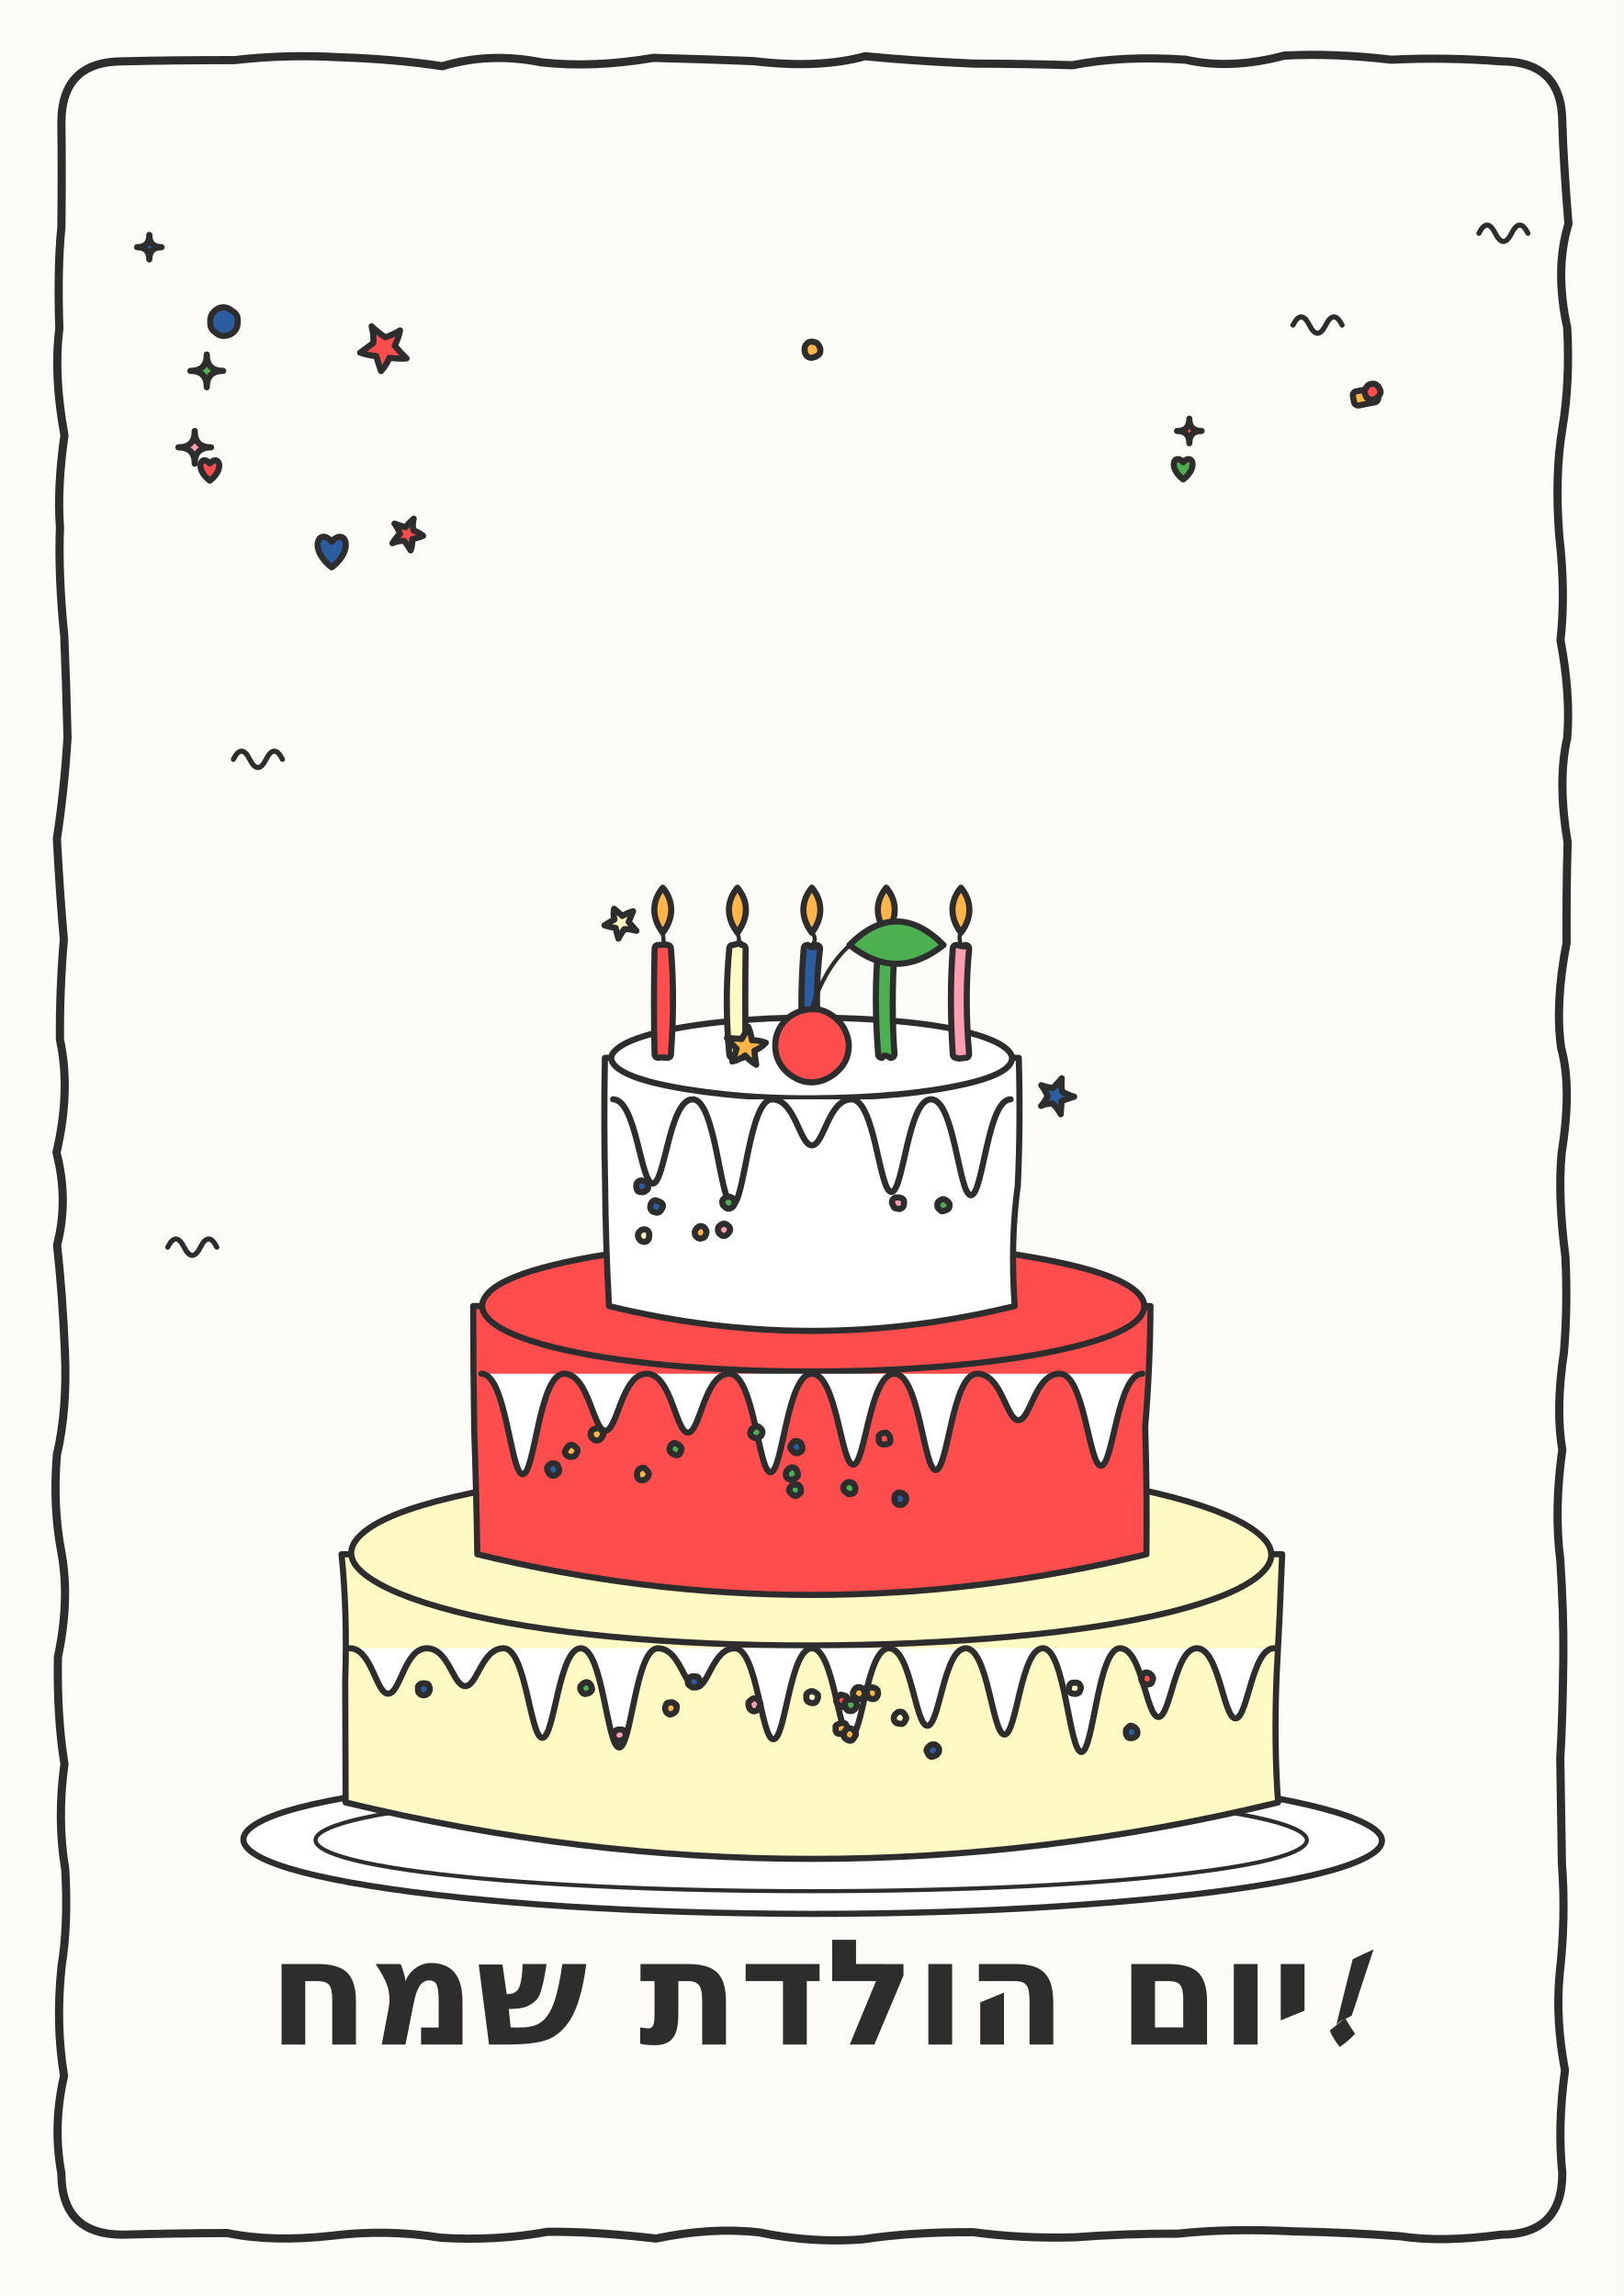
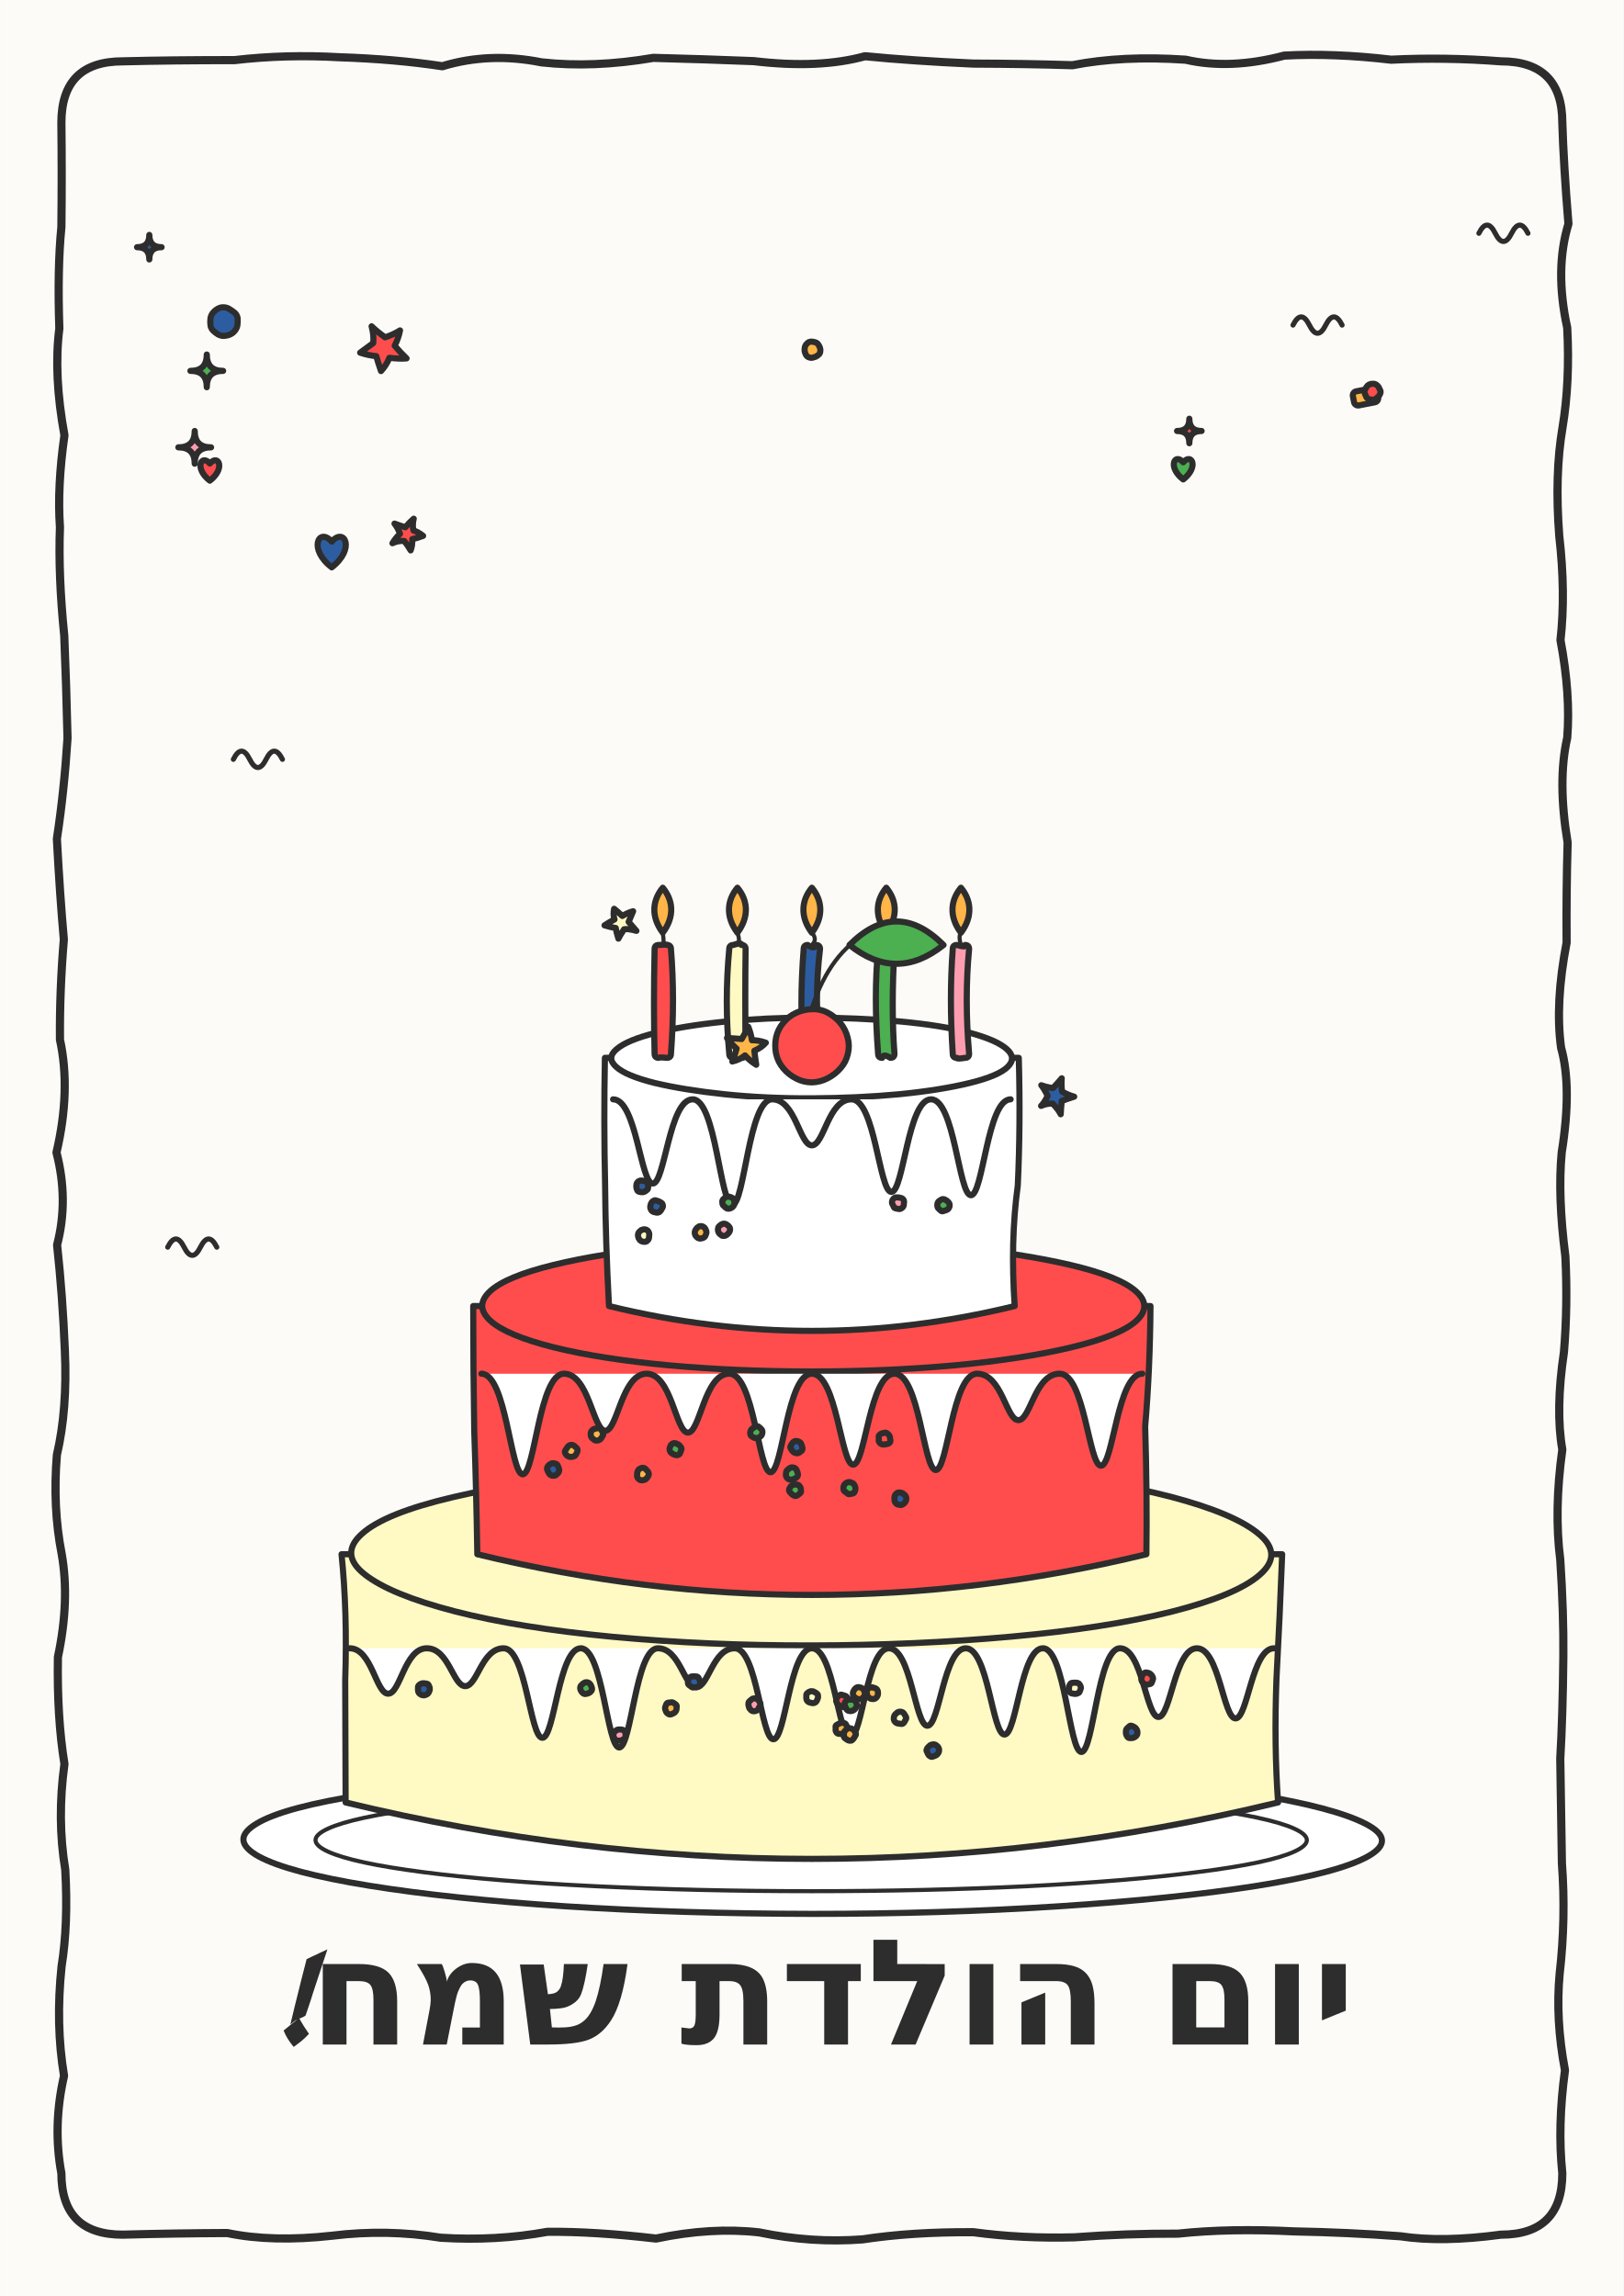
<svg xmlns="http://www.w3.org/2000/svg" width="210mm" height="297mm" viewBox="0 0 794 1123" fill="none" stroke="#2d2d2d" stroke-width="3" stroke-linecap="round" stroke-linejoin="round" font-family="Kalam, cursive">
  <defs />
  <rect width="794" height="1123" fill="#fdfbf7" stroke="none" />
  <path d="M60,30 Q83.8,29.4 114.7,29.4 Q139.7,26.5 166,28 Q193.3,28.9 216.3,32.4 Q239.3,25.4 264.8,30.5 Q290.2,33.3 319.5,28.3 Q343.5,28.9 368.6,29.9 Q400.5,33.7 423,27.5 Q446.4,29.8 475.9,31.1 Q502.3,31.2 524.4,31.9 Q548.9,27.1 579.8,29.2 Q601.6,34.2 628,27.2 Q652.2,25.9 680.3,29.2 Q706.9,27.9 734,30 Q764,30 764,60 Q764.6,80.3 767,109.5 Q760.2,131.8 766.4,160.3 Q767.8,186.8 764.1,209.1 Q760.2,232.1 762.5,262.1 Q765.7,290.1 763.1,313.1 Q768.1,339.6 766.4,360.9 Q761.6,382.1 766.6,412.1 Q765.9,436.6 766.1,461.1 Q760.4,490.6 763.4,512.5 Q768.8,531.7 763.7,563.7 Q761.7,585.1 765.5,614.5 Q766.7,638.3 764.8,661.3 Q760.6,689.6 764,709 Q759.9,738.7 763,762.9 Q764.7,789.3 764.5,810.2 Q764.2,839.6 763,860.2 Q763.4,887 763.8,911.4 Q765.8,938.1 762.7,965.4 Q760.6,987.8 765.3,1012.6 Q761.6,1039.8 764,1063 Q764,1093 734,1093 Q705.2,1096.9 684.9,1093.8 Q659.4,1091.9 632.9,1091.4 Q601.3,1089.8 576.1,1092.5 Q550.8,1092.4 525.4,1094.3 Q499.7,1095 476,1091.8 Q446,1091.6 421.8,1095.3 Q396.9,1097.2 371.3,1091.9 Q347.8,1089.2 320.8,1094.9 Q290.6,1091.4 267.7,1091.6 Q242.5,1096.2 215.5,1094.5 Q189.2,1090.2 162.5,1093.5 Q133.1,1096.8 111.1,1092.2 Q85.7,1092.3 60,1093 Q30,1093 30,1063 Q25.7,1039.8 31.3,1015.3 Q27.1,990.1 30.1,961.7 Q33.4,941.2 31.9,914.5 Q27.8,889.7 31.5,862.8 Q27.8,840 28.3,810.5 Q34.2,782.7 30.1,759.8 Q25.7,737.2 27.8,711.6 Q33,689.3 31.7,660.6 Q30.6,633.8 27.9,608.9 Q33.6,587 27.6,563.7 Q34.7,533.3 29.3,508.5 Q29.1,484.7 31.2,459.5 Q29.3,438.3 27.8,410.3 Q31.4,386.6 33,361 Q32.4,334.7 31.4,310.9 Q28.4,281.2 29.3,257.9 Q27.9,238.2 31.5,212.9 Q26.1,183.4 29,160.7 Q28,131.3 30,111.1 Q30.3,86.1 30,60 Q30,30 60,30 Z" stroke-width="4" />
  <path d="M668.9,908 Q654.6,916 614.5,922.4 Q574.4,928.7 517.6,932.4 Q460.9,936.1 397.1,936.1 Q333.2,936 276.6,932.4 Q219.9,928.7 180.4,922.3 Q141,915.9 126.5,908 Q112.1,900 125.4,892 Q138.6,883.9 179.1,877.6 Q219.6,871.3 276.7,867.8 Q333.8,864.3 397,864.2 Q460.3,864.2 517.4,867.7 Q574.6,871.3 613.5,877.7 Q652.5,884.1 667.9,892.1 Q683.2,900 668.9,908 Z" fill="#ffffff" />
  <path d="M633,905.6 Q620.9,911.2 586.1,915.6 Q551.4,920.1 501.7,922.6 Q452.1,925 397,925 Q341.9,925 291.8,922.6 Q241.7,920.2 207,915.7 Q172.4,911.2 160.3,905.6 Q148.2,900 160.4,894.4 Q172.5,888.8 207.2,884.3 Q241.8,879.8 291.7,877.3 Q341.7,874.9 397,874.8 Q452.4,874.8 502.2,877.3 Q552,879.8 586.2,884.3 Q620.5,888.8 632.9,894.4 Q645.2,900 633,905.6 Z" stroke-width="2" />
  <path d="M167,760.2 Q169.9,788.5 168.8,821.7 Q168.9,848.8 169,881.6 Q397,936.8 625,881.6 Q623,853.9 624.2,821.3 Q625.9,789.8 627,760.2 Z" fill="#fff9c4" />
  <path d="M616.1,770.2 Q604.8,780.2 572.9,788.3 Q540.9,796.3 494.4,800.5 Q447.8,804.7 396.9,804.8 Q346,804.9 299.8,800.6 Q253.6,796.2 222.3,788.1 Q191,780 178.4,770.1 Q165.8,760.2 177,750.2 Q188.2,740.1 221.4,732.3 Q254.7,724.5 300.4,720 Q346,715.6 397.4,715.2 Q448.7,714.9 495.1,719.5 Q541.5,724 572.6,732.1 Q603.7,740.3 615.6,750.3 Q627.5,760.2 616.1,770.2 Z" fill="#fff9c4" />
  <path d="M171,806.2 C181.8,806.2 183.8,828.4 189.8,828.4 C195.8,828.4 197.8,806.2 208.7,806.2 C219.5,806.2 221.5,824.7 227.5,824.7 C233.5,824.7 235.5,806.2 246.3,806.2 C257.2,806.2 259.2,850 265.2,850 C271.2,850 273.2,806.2 284,806.2 C294.8,806.2 296.8,854.7 302.8,854.7 C308.8,854.7 310.8,806.2 321.7,806.2 C332.5,806.2 334.5,825.2 340.5,825.2 C346.5,825.2 348.5,806.2 359.3,806.2 C370.2,806.2 372.2,850.7 378.2,850.7 C384.2,850.7 386.2,806.2 397,806.2 C407.8,806.2 409.8,849.6 415.8,849.6 C421.8,849.6 423.8,806.2 434.7,806.2 C445.5,806.2 447.5,844.1 453.5,844.1 C459.5,844.1 461.5,806.2 472.3,806.2 C483.2,806.2 485.2,848.4 491.2,848.4 C497.2,848.4 499.2,806.2 510,806.2 C520.8,806.2 522.8,856.9 528.8,856.9 C534.8,856.9 536.8,806.2 547.7,806.2 C558.5,806.2 560.5,839.8 566.5,839.8 C572.5,839.8 574.5,806.2 585.3,806.2 C596.2,806.2 598.2,840.5 604.2,840.5 C610.2,840.5 612.2,806.2 623,806.2" fill="#ffffff" />
  <path d="M210.1,826.7 Q209.9,827.3 209.6,827.9 Q209.3,828.5 208.6,828.8 Q208,829.1 207.3,829.2 Q206.6,829.2 205.9,828.9 Q205.3,828.6 204.8,828 Q204.4,827.4 204.4,826.7 Q204.4,826 204.4,825.3 Q204.4,824.6 204.9,824.2 Q205.4,823.7 206,823.5 Q206.6,823.2 207.3,823.3 Q207.9,823.4 208.6,823.5 Q209.3,823.6 209.6,824.2 Q209.9,824.8 210.1,825.4 Q210.2,826 210.1,826.7 Z" fill="#2d5da1" />
  <path d="M399.9,830.7 Q399.7,831.3 399.4,831.9 Q399.1,832.5 398.5,832.8 Q397.8,833.1 397.2,833 Q396.5,832.9 395.9,832.7 Q395.2,832.5 394.8,832 Q394.3,831.4 394.3,830.8 Q394.3,830.1 394.3,829.4 Q394.2,828.7 394.7,828.2 Q395.2,827.7 395.9,827.4 Q396.5,827.1 397.1,827.2 Q397.8,827.2 398.3,827.6 Q398.9,827.9 399.4,828.3 Q400,828.7 400,829.4 Q400.1,830.1 399.9,830.7 Z" fill="#fff9c4" />
  <path d="M414.2,846.1 Q413.9,846.7 413.7,847.3 Q413.4,848 412.7,848.1 Q412,848.1 411.4,848.1 Q410.8,848.1 410.1,848 Q409.4,847.9 409,847.3 Q408.6,846.8 408.6,846.1 Q408.7,845.4 408.6,844.7 Q408.5,844.1 409.1,843.7 Q409.7,843.3 410.2,843.1 Q410.8,842.8 411.4,842.7 Q412,842.6 412.7,842.7 Q413.4,842.9 413.7,843.5 Q414.1,844.1 414.3,844.8 Q414.5,845.4 414.2,846.1 Z" fill="#ffb547" />
  <path d="M422.9,828.8 Q422.7,829.4 422.3,830 Q421.9,830.6 421.3,830.9 Q420.6,831.1 420,831.1 Q419.3,831.1 418.7,830.7 Q418.2,830.3 417.7,829.9 Q417.2,829.4 417.1,828.8 Q417,828.1 417.2,827.5 Q417.5,826.9 417.8,826.4 Q418.2,825.9 418.7,825.5 Q419.3,825.1 419.9,825.2 Q420.6,825.3 421.2,825.5 Q421.8,825.8 422.2,826.3 Q422.5,826.9 422.8,827.5 Q423.2,828.1 422.9,828.8 Z" fill="#ffb547" />
  <path d="M556.2,847.8 Q556.2,848.5 555.7,849 Q555.2,849.5 554.6,849.8 Q554,850.1 553.3,850.1 Q552.6,850.2 551.9,850 Q551.3,849.7 551,849 Q550.7,848.4 550.6,847.8 Q550.6,847.2 550.6,846.5 Q550.6,845.9 551.1,845.4 Q551.6,845 552.1,844.5 Q552.6,843.9 553.3,844.1 Q554,844.3 554.5,844.6 Q555.1,844.9 555.5,845.4 Q555.9,845.9 556.1,846.5 Q556.3,847.2 556.2,847.8 Z" fill="#2d5da1" />
  <path d="M342.4,823.3 Q342.3,824 341.8,824.5 Q341.4,825.1 340.7,825.2 Q340,825.2 339.3,825.3 Q338.7,825.5 338.2,825.1 Q337.6,824.7 337.1,824.3 Q336.5,823.9 336.4,823.2 Q336.4,822.6 336.5,821.9 Q336.7,821.3 337.1,820.7 Q337.4,820.2 338.1,820 Q338.7,819.9 339.3,819.9 Q340,819.9 340.6,820 Q341.3,820.1 341.6,820.7 Q341.9,821.3 342.2,821.9 Q342.6,822.6 342.4,823.3 Z" fill="#2d5da1" />
  <path d="M563.7,821.7 Q563.4,822.3 563.2,823 Q562.9,823.6 562.3,823.7 Q561.6,823.8 560.9,824 Q560.3,824.2 559.7,823.8 Q559.2,823.3 558.8,822.9 Q558.3,822.4 558.2,821.8 Q558.1,821.1 558.2,820.5 Q558.4,819.9 558.7,819.3 Q559,818.7 559.6,818.3 Q560.2,817.9 560.9,818.1 Q561.6,818.2 562.2,818.5 Q562.8,818.9 563.2,819.4 Q563.5,819.9 563.8,820.5 Q564,821.1 563.7,821.7 Z" fill="#ff4d4d" />
  <path d="M305.9,849.3 Q305.8,850 305.3,850.4 Q304.7,850.8 304.1,851.1 Q303.6,851.4 302.9,851.4 Q302.3,851.4 301.6,851.3 Q300.9,851.1 300.6,850.5 Q300.2,849.9 300,849.2 Q299.7,848.6 300,848 Q300.3,847.3 300.7,846.9 Q301.2,846.4 301.7,846.1 Q302.3,845.9 302.9,845.9 Q303.5,845.9 304.2,846 Q304.9,846.1 305.3,846.7 Q305.8,847.2 305.9,847.9 Q305.9,848.6 305.9,849.3 Z" fill="#ff9db0" />
  <path d="M459.1,856.9 Q458.8,857.5 458.4,858 Q458,858.5 457.4,858.7 Q456.8,859 456.1,859.2 Q455.4,859.4 454.8,859 Q454.2,858.7 453.9,858.1 Q453.6,857.4 453.3,856.8 Q452.9,856.2 453.2,855.6 Q453.4,854.9 453.9,854.5 Q454.4,854 454.9,853.6 Q455.5,853.3 456.2,853.2 Q456.9,853.1 457.5,853.4 Q458.1,853.8 458.6,854.3 Q459,854.8 459.2,855.5 Q459.3,856.2 459.1,856.9 Z" fill="#2d5da1" />
  <path d="M330.8,836.1 Q330.7,836.7 330.3,837.2 Q329.9,837.8 329.3,838 Q328.8,838.3 328.1,838.5 Q327.4,838.7 326.8,838.3 Q326.2,838 325.8,837.4 Q325.5,836.8 325.3,836.1 Q325.1,835.5 325.3,834.9 Q325.6,834.3 325.8,833.6 Q326.1,832.9 326.8,832.8 Q327.5,832.8 328.2,832.6 Q328.8,832.5 329.4,832.9 Q329.9,833.2 330.5,833.7 Q331,834.1 330.9,834.8 Q330.9,835.5 330.8,836.1 Z" fill="#ffb547" />
  <path d="M414.8,832.7 Q414.8,833.3 414.2,833.7 Q413.7,834.1 413.2,834.6 Q412.7,835.1 412,834.9 Q411.4,834.6 410.8,834.4 Q410.3,834.1 409.8,833.7 Q409.3,833.2 409.1,832.6 Q408.8,832 408.9,831.3 Q409.1,830.6 409.5,830.1 Q410,829.5 410.6,829.1 Q411.2,828.7 411.9,829 Q412.6,829.3 413.2,829.4 Q413.9,829.6 414.2,830.1 Q414.6,830.7 414.7,831.3 Q414.8,832 414.8,832.7 Z" fill="#ff4d4d" />
  <path d="M429.3,828.8 Q429.2,829.4 428.8,830 Q428.5,830.5 427.9,830.8 Q427.3,831.1 426.6,831 Q426,831 425.4,830.7 Q424.9,830.4 424.5,829.9 Q424.1,829.4 424,828.8 Q423.9,828.2 423.8,827.5 Q423.7,826.8 424.2,826.3 Q424.7,825.8 425.3,825.5 Q425.9,825.2 426.6,825.3 Q427.3,825.5 427.9,825.7 Q428.5,825.9 428.9,826.4 Q429.3,826.9 429.3,827.6 Q429.4,828.2 429.3,828.8 Z" fill="#ffb547" />
  <path d="M289.5,826.3 Q289.4,827 288.9,827.4 Q288.4,827.9 287.9,828.1 Q287.3,828.4 286.6,828.5 Q286,828.7 285.4,828.4 Q284.8,828 284.4,827.5 Q284,826.9 283.8,826.3 Q283.6,825.7 283.8,825 Q284,824.4 284.5,824 Q285,823.5 285.5,823.2 Q286,822.8 286.7,822.8 Q287.3,822.8 287.9,823.1 Q288.4,823.4 288.8,824 Q289.1,824.5 289.3,825.1 Q289.5,825.7 289.5,826.3 Z" fill="#4caf50" />
  <path d="M418.3,848.9 Q417.9,849.5 417.6,850.1 Q417.3,850.6 416.7,851.1 Q416.2,851.5 415.5,851.4 Q414.8,851.3 414.2,850.9 Q413.7,850.5 413.1,850.1 Q412.6,849.7 412.7,849 Q412.7,848.3 412.7,847.7 Q412.7,847 413.2,846.6 Q413.6,846.1 414.2,845.6 Q414.7,845.2 415.4,845.3 Q416.1,845.3 416.7,845.6 Q417.4,845.9 417.7,846.5 Q418.1,847 418.4,847.7 Q418.7,848.3 418.3,848.9 Z" fill="#ffb547" />
  <path d="M528.4,826.3 Q528.1,826.9 527.9,827.5 Q527.6,828.1 526.9,828.3 Q526.2,828.5 525.6,828.5 Q525,828.4 524.3,828.3 Q523.6,828.2 523.1,827.6 Q522.7,827.1 522.7,826.4 Q522.7,825.7 522.8,825 Q522.9,824.3 523.3,823.8 Q523.6,823.2 524.3,823.1 Q525,823 525.6,823 Q526.2,823 526.9,823.1 Q527.5,823.2 527.9,823.8 Q528.3,824.4 528.5,825 Q528.7,825.7 528.4,826.3 Z" fill="#fff9c4" />
  <path d="M371.6,834.4 Q371.2,835 370.9,835.7 Q370.7,836.3 370.1,836.6 Q369.4,837 368.7,837 Q368,837 367.4,836.6 Q366.9,836.1 366.5,835.6 Q366.2,835 366.1,834.4 Q365.9,833.8 366,833.2 Q366,832.5 366.5,832.1 Q367,831.6 367.5,831.2 Q368,830.7 368.7,830.7 Q369.4,830.6 370.1,831 Q370.7,831.4 371.1,831.9 Q371.5,832.5 371.8,833.1 Q372,833.8 371.6,834.4 Z" fill="#ff9db0" />
  <path d="M443,840.9 Q442.6,841.5 442.3,842.2 Q442,842.8 441.4,843.1 Q440.8,843.3 440.1,843.1 Q439.5,843 438.8,842.9 Q438.1,842.7 437.7,842.2 Q437.2,841.7 437.1,841 Q437,840.3 437.2,839.6 Q437.3,839 437.8,838.5 Q438.3,838.1 438.8,837.6 Q439.4,837.2 440.1,837.2 Q440.8,837.2 441.4,837.5 Q442,837.9 442.3,838.5 Q442.6,839.1 443,839.7 Q443.3,840.3 443,840.9 Z" fill="#fff9c4" />
  <path d="M418.9,834.7 Q418.6,835.3 418.2,835.8 Q417.8,836.3 417.2,836.6 Q416.7,836.9 416,836.9 Q415.3,836.9 414.7,836.7 Q414.1,836.4 413.8,835.8 Q413.5,835.2 413.3,834.6 Q413,834 413,833.3 Q413.1,832.6 413.6,832.1 Q414.1,831.6 414.7,831.4 Q415.4,831.2 416,831.3 Q416.6,831.4 417.3,831.4 Q418,831.5 418.4,832.1 Q418.7,832.7 418.9,833.4 Q419.2,834 418.9,834.7 Z" fill="#4caf50" />
  <path d="M231.4,638.8 Q231.4,669.2 231.9,699.9 Q232.9,728.5 233.4,760.2 Q397,800 560.6,760.2 Q561,730.4 560,697.7 Q562.4,669.8 562.6,638.8 Z" fill="#ff4d4d" />
  <path d="M555.6,646.1 Q547.6,653.3 523.9,659 Q500.1,664.7 466.8,667.8 Q433.5,670.8 397,670.8 Q360.5,670.8 327.1,667.8 Q293.8,664.7 270.8,659 Q247.7,653.2 239.8,646 Q231.9,638.8 239.6,631.6 Q247.3,624.4 270.6,618.7 Q293.9,613 327,609.7 Q360,606.4 396.9,606.5 Q433.7,606.6 466.6,609.9 Q499.5,613.1 523.4,618.7 Q547.3,624.3 555.5,631.6 Q563.6,638.8 555.6,646.1 Z" fill="#ff4d4d" />
  <path d="M235.4,671.9 C247.6,671.9 249.6,721.1 255.6,721.1 C261.6,721.1 263.6,671.9 275.8,671.9 C288,671.9 290,699.8 296,699.8 C302,699.8 304,671.9 316.2,671.9 C328.4,671.9 330.4,700.7 336.4,700.7 C342.4,700.7 344.4,671.9 356.6,671.9 C368.8,671.9 370.8,720.1 376.8,720.1 C382.8,720.1 384.8,671.9 397,671.9 C409.2,671.9 411.2,716.4 417.2,716.4 C423.2,716.4 425.2,671.9 437.4,671.9 C449.6,671.9 451.6,719 457.6,719 C463.6,719 465.6,671.9 477.8,671.9 C490,671.9 492,694.6 498,694.6 C504,694.6 506,671.9 518.2,671.9 C530.4,671.9 532.4,716.9 538.4,716.9 C544.4,716.9 546.4,671.9 558.6,671.9" fill="#ffffff" />
  <path d="M294.8,702.1 Q294.4,702.7 294.1,703.3 Q293.8,703.8 293.2,704.2 Q292.6,704.6 291.9,704.6 Q291.2,704.7 290.6,704.3 Q290.1,703.8 289.5,703.4 Q289,702.9 288.9,702.2 Q288.8,701.5 288.9,700.8 Q289,700.1 289.5,699.6 Q290,699.1 290.6,698.9 Q291.3,698.7 291.9,698.6 Q292.6,698.5 293.3,698.7 Q293.9,699 294.2,699.6 Q294.5,700.3 294.8,700.9 Q295.2,701.5 294.8,702.1 Z" fill="#ffb547" />
  <path d="M333.1,709.3 Q332.8,709.9 332.6,710.6 Q332.4,711.3 331.7,711.6 Q331,711.9 330.4,711.7 Q329.7,711.5 329.1,711.2 Q328.6,710.9 328.1,710.5 Q327.6,710 327.5,709.4 Q327.3,708.7 327.5,708.1 Q327.7,707.5 328,706.9 Q328.4,706.3 329,706 Q329.6,705.7 330.3,705.9 Q330.9,706.1 331.5,706.4 Q332,706.6 332.4,707.1 Q332.8,707.5 333.1,708.1 Q333.4,708.7 333.1,709.3 Z" fill="#4caf50" />
  <path d="M443.1,733.7 Q443,734.4 442.5,734.9 Q442.1,735.4 441.5,735.8 Q440.9,736.2 440.2,736.1 Q439.5,736 438.8,735.8 Q438.2,735.5 437.8,734.9 Q437.4,734.3 437.4,733.7 Q437.4,733 437.4,732.3 Q437.4,731.7 437.8,731.1 Q438.2,730.5 438.8,730.2 Q439.4,729.9 440.1,730 Q440.8,730.1 441.4,730.4 Q441.9,730.8 442.4,731.2 Q443,731.7 443.1,732.3 Q443.3,733 443.1,733.7 Z" fill="#2d5da1" />
  <path d="M392.4,708.6 Q392.4,709.3 391.9,709.7 Q391.3,710.1 390.8,710.5 Q390.2,710.9 389.6,710.8 Q388.9,710.7 388.3,710.4 Q387.8,710.1 387.4,709.6 Q387,709.1 386.7,708.5 Q386.3,707.9 386.6,707.3 Q386.9,706.6 387.3,706.1 Q387.6,705.5 388.2,705.1 Q388.8,704.7 389.5,704.8 Q390.2,704.9 390.8,705.2 Q391.5,705.5 391.7,706.1 Q392,706.7 392.2,707.3 Q392.4,707.9 392.4,708.6 Z" fill="#2d5da1" />
  <path d="M317.1,721.7 Q316.9,722.3 316.5,722.7 Q316.1,723.2 315.6,723.6 Q315,723.9 314.3,724 Q313.7,724.1 313,723.9 Q312.4,723.6 311.9,723 Q311.5,722.5 311.5,721.8 Q311.6,721.1 311.6,720.4 Q311.7,719.8 312,719.2 Q312.4,718.6 313,718.3 Q313.7,717.9 314.4,717.9 Q315.1,717.9 315.6,718.4 Q316.1,718.9 316.5,719.4 Q317,719.8 317.2,720.5 Q317.4,721.1 317.1,721.7 Z" fill="#ffb547" />
  <path d="M435.4,704.4 Q435.5,705.1 435,705.7 Q434.5,706.2 433.8,706.3 Q433.1,706.4 432.5,706.5 Q431.8,706.6 431.2,706.4 Q430.5,706.2 430.1,705.6 Q429.6,705 429.7,704.4 Q429.8,703.7 429.7,703 Q429.6,702.3 430.1,701.8 Q430.6,701.3 431.2,701.1 Q431.9,700.9 432.5,700.8 Q433.2,700.6 433.7,701 Q434.3,701.4 434.7,701.9 Q435.1,702.4 435.2,703 Q435.2,703.7 435.4,704.4 Z" fill="#ff4d4d" />
  <path d="M372.7,701.3 Q372.6,701.9 372.1,702.4 Q371.7,702.8 371.1,703.1 Q370.6,703.4 370,703.4 Q369.3,703.4 368.7,703.2 Q368.1,702.9 367.6,702.5 Q367,702.1 366.9,701.4 Q366.7,700.6 367,700 Q367.2,699.3 367.7,698.9 Q368.3,698.5 368.8,698.1 Q369.3,697.7 370,697.6 Q370.7,697.5 371.2,698 Q371.7,698.5 372.2,698.9 Q372.7,699.3 372.8,700 Q372.9,700.6 372.7,701.3 Z" fill="#4caf50" />
  <path d="M282.2,710.3 Q281.9,710.9 281.6,711.5 Q281.3,712.1 280.7,712.3 Q280,712.4 279.4,712.6 Q278.8,712.7 278.1,712.4 Q277.5,712.2 277,711.7 Q276.5,711.2 276.3,710.5 Q276.1,709.8 276.6,709.2 Q277,708.6 277.3,708.1 Q277.6,707.5 278.2,707.1 Q278.7,706.7 279.4,706.7 Q280.1,706.7 280.7,707.1 Q281.2,707.5 281.7,708 Q282.3,708.4 282.4,709.1 Q282.5,709.8 282.2,710.3 Z" fill="#ffb547" />
  <path d="M391.7,729.4 Q391.7,730.1 391.1,730.5 Q390.6,730.9 390.1,731.3 Q389.6,731.7 388.9,731.7 Q388.3,731.6 387.7,731.2 Q387.2,730.9 386.8,730.4 Q386.3,730 386,729.4 Q385.7,728.8 386,728.1 Q386.4,727.5 386.7,727 Q387.1,726.5 387.7,726.3 Q388.3,726 388.9,726.1 Q389.5,726.1 390.2,726.2 Q390.8,726.4 391.1,727 Q391.5,727.5 391.6,728.1 Q391.6,728.8 391.7,729.4 Z" fill="#4caf50" />
  <path d="M273.4,719.5 Q273.3,720.1 272.8,720.6 Q272.3,721 271.8,721.5 Q271.2,721.9 270.6,721.8 Q269.9,721.8 269.3,721.5 Q268.7,721.2 268.4,720.6 Q268.1,720 267.8,719.4 Q267.4,718.8 267.5,718.1 Q267.6,717.4 268.1,716.9 Q268.6,716.4 269.2,716 Q269.8,715.6 270.5,715.7 Q271.3,715.7 271.9,716 Q272.6,716.3 272.8,717 Q273,717.6 273.3,718.2 Q273.6,718.8 273.4,719.5 Z" fill="#2d5da1" />
  <path d="M418.3,728.4 Q418.2,729.1 417.9,729.7 Q417.6,730.4 416.9,730.5 Q416.2,730.6 415.5,730.8 Q414.8,730.9 414.3,730.4 Q413.8,729.9 413.2,729.6 Q412.6,729.2 412.5,728.5 Q412.4,727.8 412.5,727.1 Q412.7,726.4 413.1,725.9 Q413.6,725.4 414.2,725.1 Q414.8,724.9 415.5,724.9 Q416.1,725 416.7,725.3 Q417.3,725.5 417.7,726.1 Q418,726.6 418.2,727.2 Q418.4,727.8 418.3,728.4 Z" fill="#4caf50" />
  <path d="M390.2,721.5 Q390.1,722.2 389.6,722.6 Q389,723.1 388.4,723.3 Q387.9,723.6 387.2,723.7 Q386.5,723.8 385.9,723.6 Q385.2,723.3 384.8,722.8 Q384.3,722.2 384.3,721.5 Q384.3,720.8 384.4,720.1 Q384.5,719.5 385,719 Q385.5,718.6 386,718.2 Q386.5,717.8 387.2,717.7 Q387.9,717.7 388.6,718 Q389.2,718.3 389.5,718.9 Q389.8,719.6 390,720.2 Q390.2,720.8 390.2,721.5 Z" fill="#4caf50" />
  <path d="M295.8,517.4 Q295.2,548.7 295.9,579.5 Q296.1,607.3 297.8,638.8 Q397,663.1 496.2,638.8 Q494,607.1 497.7,579.9 Q499.1,550.3 498.2,517.4 Z" fill="#ffffff" />
  <path d="M492.8,521.8 Q488.4,526.2 474.2,529.7 Q459.9,533.2 439.7,535.2 Q419.5,537.1 396.9,537.2 Q374.3,537.3 354.3,535.2 Q334.4,533.1 320.2,529.7 Q306.1,526.2 301.3,521.8 Q296.4,517.4 301.6,513.1 Q306.7,508.7 320.6,505.2 Q334.4,501.7 354.4,499.7 Q374.5,497.7 397,497.7 Q419.5,497.8 440,499.6 Q460.6,501.5 474,505.1 Q487.4,508.7 492.3,513.1 Q497.2,517.4 492.8,521.8 Z" fill="#ffffff" />
  <path d="M299.8,537.7 C311.2,537.7 313.2,578.9 319.2,578.9 C325.2,578.9 327.2,537.7 338.7,537.7 C350.1,537.7 352.1,589.3 358.1,589.3 C364.1,589.3 366.1,537.7 377.6,537.7 C389,537.7 391,560.2 397,560.2 C403,560.2 405,537.7 416.4,537.7 C427.9,537.7 429.9,583 435.9,583 C441.9,583 443.9,537.7 455.3,537.7 C466.8,537.7 468.8,584.6 474.8,584.6 C480.8,584.6 482.8,537.7 494.2,537.7" fill="#ffffff" />
  <path d="M323.9,590.8 Q323.5,591.4 323.2,592 Q322.9,592.5 322.3,592.9 Q321.7,593.2 321,593.1 Q320.3,593 319.7,592.8 Q319,592.6 318.6,592.1 Q318.2,591.5 318,590.8 Q317.9,590.1 318.1,589.5 Q318.2,588.8 318.6,588.2 Q319,587.6 319.6,587.3 Q320.3,586.9 320.9,587.2 Q321.6,587.4 322.2,587.6 Q322.8,587.9 323.4,588.3 Q324,588.7 324.1,589.4 Q324.3,590.1 323.9,590.8 Z" fill="#2d5da1" />
  <path d="M359.1,588.9 Q359,589.6 358.5,590.1 Q358.1,590.6 357.4,590.9 Q356.8,591.2 356.2,591.2 Q355.5,591.2 355,590.8 Q354.5,590.3 354,589.9 Q353.4,589.5 353.3,588.9 Q353.2,588.2 353.2,587.5 Q353.3,586.8 353.8,586.4 Q354.4,586 354.9,585.5 Q355.4,585 356.1,585.2 Q356.8,585.4 357.5,585.6 Q358.1,585.8 358.6,586.3 Q359,586.8 359.1,587.5 Q359.2,588.2 359.1,588.9 Z" fill="#4caf50" />
  <path d="M317.4,605 Q317.4,605.6 317.1,606.2 Q316.7,606.8 316.1,607.2 Q315.5,607.5 314.8,607.4 Q314.1,607.3 313.5,607 Q312.9,606.7 312.6,606.1 Q312.2,605.6 312.1,605 Q311.9,604.4 312,603.7 Q312.1,603.1 312.5,602.6 Q313,602.1 313.5,601.7 Q314.1,601.4 314.8,601.3 Q315.5,601.2 316.1,601.5 Q316.8,601.8 317.1,602.4 Q317.5,603 317.5,603.7 Q317.5,604.4 317.4,605 Z" fill="#fff9c4" />
  <path d="M316.9,581 Q316.9,581.7 316.3,582.1 Q315.7,582.6 315.1,582.9 Q314.5,583.2 313.9,583.1 Q313.2,583.1 312.6,582.9 Q311.9,582.8 311.6,582.1 Q311.3,581.5 311.2,580.9 Q311.1,580.3 311.2,579.6 Q311.2,579 311.6,578.4 Q312,577.8 312.6,577.6 Q313.2,577.3 313.8,577.4 Q314.5,577.6 315.2,577.7 Q315.9,577.8 316.3,578.3 Q316.8,578.9 316.9,579.6 Q317,580.3 316.9,581 Z" fill="#2d5da1" />
  <path d="M345.3,603.5 Q345.1,604.1 344.8,604.7 Q344.4,605.3 343.8,605.5 Q343.2,605.7 342.5,605.8 Q341.9,605.8 341.3,605.5 Q340.7,605.1 340.3,604.6 Q339.9,604.1 339.8,603.5 Q339.7,602.9 339.8,602.3 Q340,601.7 340.4,601.1 Q340.7,600.6 341.3,600.2 Q341.8,599.7 342.5,599.7 Q343.3,599.7 343.9,600 Q344.6,600.4 344.9,601 Q345.2,601.6 345.4,602.2 Q345.6,602.9 345.3,603.5 Z" fill="#ffb547" />
  <path d="M464.3,590.2 Q464.1,590.9 463.6,591.4 Q463.1,591.8 462.4,592 Q461.8,592.2 461.1,592.4 Q460.5,592.6 460,592.1 Q459.5,591.6 459,591.2 Q458.5,590.8 458.4,590.1 Q458.3,589.5 458.4,588.8 Q458.5,588.2 458.9,587.7 Q459.4,587.3 460,586.9 Q460.5,586.5 461.2,586.5 Q461.9,586.5 462.4,586.9 Q463,587.2 463.5,587.7 Q464,588.1 464.3,588.8 Q464.5,589.5 464.3,590.2 Z" fill="#4caf50" />
  <path d="M442,589 Q442,589.7 441.6,590.3 Q441.2,590.8 440.5,591.2 Q439.9,591.5 439.3,591.3 Q438.6,591.1 437.9,591 Q437.2,590.8 437,590.2 Q436.8,589.5 436.4,589 Q436.1,588.4 436.2,587.7 Q436.3,587 436.8,586.4 Q437.2,585.9 437.9,585.7 Q438.6,585.6 439.2,585.7 Q439.8,585.7 440.4,585.9 Q441.1,586 441.6,586.5 Q442.1,587 442.1,587.7 Q442.1,588.4 442,589 Z" fill="#ff9db0" />
  <path d="M356.8,602.3 Q356.5,602.9 356.1,603.3 Q355.7,603.8 355.2,604.1 Q354.6,604.5 354,604.5 Q353.3,604.6 352.8,604.2 Q352.3,603.8 351.8,603.4 Q351.4,602.9 351.2,602.3 Q351,601.6 351.1,600.9 Q351.1,600.3 351.6,599.8 Q352.2,599.3 352.7,598.9 Q353.3,598.6 354,598.5 Q354.7,598.5 355.3,598.9 Q355.9,599.3 356.4,599.8 Q356.9,600.3 357,601 Q357.1,601.6 356.8,602.3 Z" fill="#ff9db0" />
  <path d="M322.1,462.2 Q327.2,461.8 326.1,462.2 Q328.1,462.2 328.1,464.2 Q330.1,488.4 328.1,515.4 Q328.1,517.4 326.1,517.4 Q322.2,517 322.1,517.4 Q320.1,517.4 320.1,515.4 Q319.5,492.1 320.1,464.2 Q320.1,462.2 322.1,462.2 Z" fill="#ff4d4d" />
  <path d="M324.1,462.2 Q324.9,461.7 324.1,456.2" stroke-width="2" />
  <path d="M324.1,456.2 c-6,-8 -5,-16 0,-22 c5,6 6,14 0,22 Z" fill="#ffb547" />
  <path d="M358.6,462.2 Q362.7,460.7 362.6,462.2 Q364.6,462.2 364.6,464.2 Q364.3,486.8 364.6,515.4 Q364.6,517.4 362.6,517.4 Q358.7,515.9 358.6,517.4 Q356.6,517.4 356.6,515.4 Q354.2,489.5 356.6,464.2 Q356.6,462.2 358.6,462.2 Z" fill="#fff9c4" />
  <path d="M360.6,462.2 Q362.1,460.5 360.6,456.2" stroke-width="2" />
  <path d="M360.6,456.2 c-6,-8 -5,-16 0,-22 c5,6 6,14 0,22 Z" fill="#ffb547" />
  <path d="M395,462.2 Q398.3,464.6 399,462.2 Q401,462.2 401,464.2 Q398,488.4 401,515.4 Q401,517.4 399,517.4 Q397.7,519.2 395,517.4 Q393,517.4 393,515.4 Q390.8,491.8 393,464.2 Q393,462.2 395,462.2 Z" fill="#2d5da1" />
  <path d="M397,462.2 Q399.9,459.5 397,456.2" stroke-width="2" />
  <path d="M397,456.2 c-6,-8 -5,-16 0,-22 c5,6 6,14 0,22 Z" fill="#ffb547" />
  <path d="M431.4,462.2 Q433.2,461 435.4,462.2 Q437.4,462.2 437.4,464.2 Q435.7,492.9 437.4,515.4 Q437.4,517.4 435.4,517.4 Q431.9,515.2 431.4,517.4 Q429.4,517.4 429.4,515.4 Q427.2,487 429.4,464.2 Q429.4,462.2 431.4,462.2 Z" fill="#4caf50" />
  <path d="M433.4,462.2 Q430.7,457.9 433.4,456.2" stroke-width="2" />
  <path d="M433.4,456.2 c-6,-8 -5,-16 0,-22 c5,6 6,14 0,22 Z" fill="#ffb547" />
  <path d="M467.9,462.2 Q472.6,463.6 471.9,462.2 Q473.9,462.2 473.9,464.2 Q471.6,488.3 473.9,515.4 Q473.9,517.4 471.9,517.4 Q467.8,518.1 467.9,517.4 Q465.9,517.4 465.9,515.4 Q464.1,488.2 465.9,464.2 Q465.9,462.2 467.9,462.2 Z" fill="#ff9db0" />
  <path d="M469.9,462.2 Q468.6,457.9 469.9,456.2" stroke-width="2" />
  <path d="M469.9,456.2 c-6,-8 -5,-16 0,-22 c5,6 6,14 0,22 Z" fill="#ffb547" />
  <path d="M414.6,515.5 Q413.7,519.5 411,522.5 Q408.3,525.6 404.7,527.4 Q401.1,529.3 397,529.4 Q392.9,529.4 389.3,527.5 Q385.7,525.7 383,522.5 Q380.4,519.4 379.5,515.4 Q378.7,511.4 379.5,507.4 Q380.4,503.4 383,500.3 Q385.6,497.1 389.3,495.4 Q393,493.7 397,493.6 Q401.1,493.4 404.7,495.3 Q408.3,497.2 410.9,500.3 Q413.5,503.5 414.5,507.5 Q415.6,511.4 414.6,515.5 Z" fill="#ff4d4d" />
  <path d="M397,493 q9.2,-27.6 27.6,-36.8" stroke-width="2" />
  <path d="M415.4,462.2 q23,-23 46,0 q-23,18.4 -46,0 Z" fill="#4caf50" />
  <path d="M309.6,445.7 Q308.3,448.7 307.4,450.9 Q309.8,453.7 311.2,455.3 Q307.4,454.2 305.2,454.5 Q303.2,457.4 302.4,459.1 Q301.4,455.9 301.1,453.9 Q298.5,453.5 295.6,452.6 Q298,451 300.5,449.7 Q299.7,447.5 300.3,444.5 Q302.2,446 304.3,448 Q307.2,446.3 309.6,445.7 Z" fill="#fff9c4" />
  <path d="M632.3,159 q4,-8 8,0 q4,8 8,0 q4,-8 8,0" stroke-width="2.5" />
  <path d="M82,610 q4,-8 8,0 q4,8 8,0 q4,-8 8,0" stroke-width="2.5" />
  <path d="M95.2,210.8 Q95.2,218.8 103.2,218.8 Q95.2,218.8 95.2,226.8 Q95.2,218.8 87.2,218.8 Q95.2,218.8 95.2,210.8 Z" fill="#ff9db0" />
  <path d="M114.1,371.4 q4,-8 8,0 q4,8 8,0 q4,-8 8,0" stroke-width="2.5" />
  <path d="M116.1,158.9 Q115.9,160.4 114.9,161.7 Q114,162.9 112.5,163.6 Q111.1,164.2 109.5,164.3 Q107.9,164.3 106.5,163.5 Q105.2,162.7 104.1,161.6 Q103,160.4 102.9,158.9 Q102.7,157.3 102.9,155.8 Q103.1,154.2 104.1,153 Q105.1,151.8 106.5,151 Q107.9,150.2 109.5,150.3 Q111.1,150.4 112.4,151.3 Q113.7,152.1 114.9,153.1 Q116,154.2 116.2,155.7 Q116.3,157.3 116.1,158.9 Z" fill="#2d5da1" />
  <path d="M519.2,527.4 Q518.9,531.1 519.4,533.9 Q522.1,535.5 525.3,536.4 Q521.5,537.6 519.2,538.5 Q518.8,542.4 518.7,545 Q517.5,542.6 514.8,539.8 Q512.1,539.6 509.1,540.9 Q510.8,539.2 512.3,536 Q510.8,532.8 509.2,530.8 Q511.6,531.7 514.9,532.2 Q517.1,529.9 519.2,527.4 Z" fill="#2d5da1" />
  <path d="M723.2,114.1 q4,-8 8,0 q4,8 8,0 q4,-8 8,0" stroke-width="2.5" />
  <path d="M195.6,161.6 Q194.9,165.3 193,169.1 Q195.6,172.2 198.8,175.3 Q195.2,175.6 190.4,175 Q189,178.6 186.3,181.5 Q184.8,177.2 184,174.2 Q180,173.8 176.1,172.5 Q179.7,169.9 182.5,167.8 Q182.9,164.1 181.7,159.6 Q184.4,162.2 188.3,165 Q192.5,163.6 195.6,161.6 Z" fill="#ff4d4d" />
  <path d="M401.1,172 Q401,172.9 400.3,173.5 Q399.6,174.1 398.8,174.5 Q398,174.8 397.1,175 Q396.2,175.1 395.4,174.7 Q394.5,174.3 394.1,173.5 Q393.7,172.7 393.5,171.9 Q393.4,171 393.5,170.2 Q393.6,169.3 394.1,168.6 Q394.7,167.9 395.4,167.4 Q396.2,167 397.1,167.1 Q398,167.2 398.9,167.5 Q399.7,167.8 400.2,168.6 Q400.7,169.3 401,170.2 Q401.3,171 401.1,172 Z" fill="#ffb547" />
  <path d="M202.3,253.7 Q201.5,256.8 202.2,259.5 Q204.4,260.1 206.9,262.1 Q204,263.2 201.6,263.7 Q201.7,266.9 200.8,269.2 Q199.2,266.5 197.7,264.6 Q194.5,264.4 191.9,265.7 Q193.6,262.9 195.6,261.1 Q194.6,258.3 192.9,256.1 Q195.6,257.1 198.2,257.9 Q200.5,255.2 202.3,253.7 Z" fill="#ff4d4d" />
  <path d="M102.6,235.1 C94.8,229.1 98.4,221.9 102.6,226.7 C106.8,221.9 110.4,229.1 102.6,235.1 Z" fill="#ff4d4d" />
  <path d="M578.6,234.5 C570.8,228.5 574.4,221.3 578.6,226.1 C582.8,221.3 586.4,228.5 578.6,234.5 Z" fill="#4caf50" />
  <path d="M365.9,502.2 Q367.1,505.1 367.7,508.8 Q370.8,508.7 374.5,510 Q372.3,512.5 368.9,513.9 Q369.2,517.1 369.8,520.8 Q366.6,518.8 364.3,516.2 Q361.9,518.3 358.1,519.2 Q359.2,516.6 360.2,512.9 Q358,511 355.5,507.7 Q359.4,507.9 362.7,508.2 Q364.6,505.1 365.9,502.2 Z" fill="#ffb547" />
  <path d="M73,114.9 Q73,120.9 79,120.9 Q73,120.9 73,126.9 Q73,120.9 67,120.9 Q73,120.9 73,114.9 Z" fill="#2d5da1" />
  <rect x="661.2" y="191.8" width="12" height="7" rx="2" transform="rotate(-11 661.2 191.8)" fill="#ffb547" />
  <path d="M101.1,173.4 Q101.1,181.4 109.1,181.4 Q101.1,181.4 101.1,189.4 Q101.1,181.4 93.1,181.4 Q101.1,181.4 101.1,173.4 Z" fill="#4caf50" />
  <path d="M162.2,277.5 C150.5,268.5 155.9,257.7 162.2,264.9 C168.5,257.7 173.9,268.5 162.2,277.5 Z" fill="#2d5da1" />
  <path d="M675,192.4 Q674.7,193.3 674.1,193.9 Q673.5,194.5 672.8,195 Q672.1,195.6 671.2,195.5 Q670.2,195.5 669.4,195.2 Q668.5,194.9 668.1,194.1 Q667.7,193.2 667.4,192.4 Q667.1,191.6 667.4,190.8 Q667.8,190 668.3,189.2 Q668.7,188.5 669.5,188.1 Q670.3,187.7 671.2,187.7 Q672.1,187.6 672.8,188 Q673.6,188.5 674.1,189.2 Q674.5,190 674.9,190.8 Q675.3,191.6 675,192.4 Z" fill="#ff4d4d" />
  <path d="M581.6,204.8 Q581.6,210.8 587.6,210.8 Q581.6,210.8 581.6,216.8 Q581.6,210.8 575.6,210.8 Q581.6,210.8 581.6,204.8 Z" fill="#ff4d4d" />
-   <text x="397" y="1000" font-family="Kalam, cursive" font-size="72" font-weight="700" text-anchor="middle" direction="rtl" fill="#2d2d2d" stroke="none">!יום הולדת שמח</text>
+   <text x="397" y="1000" font-family="Kalam, cursive" font-size="72" font-weight="700" text-anchor="middle" direction="rtl" fill="#2d2d2d" stroke="none">יום הולדת שמח!</text>
</svg>
